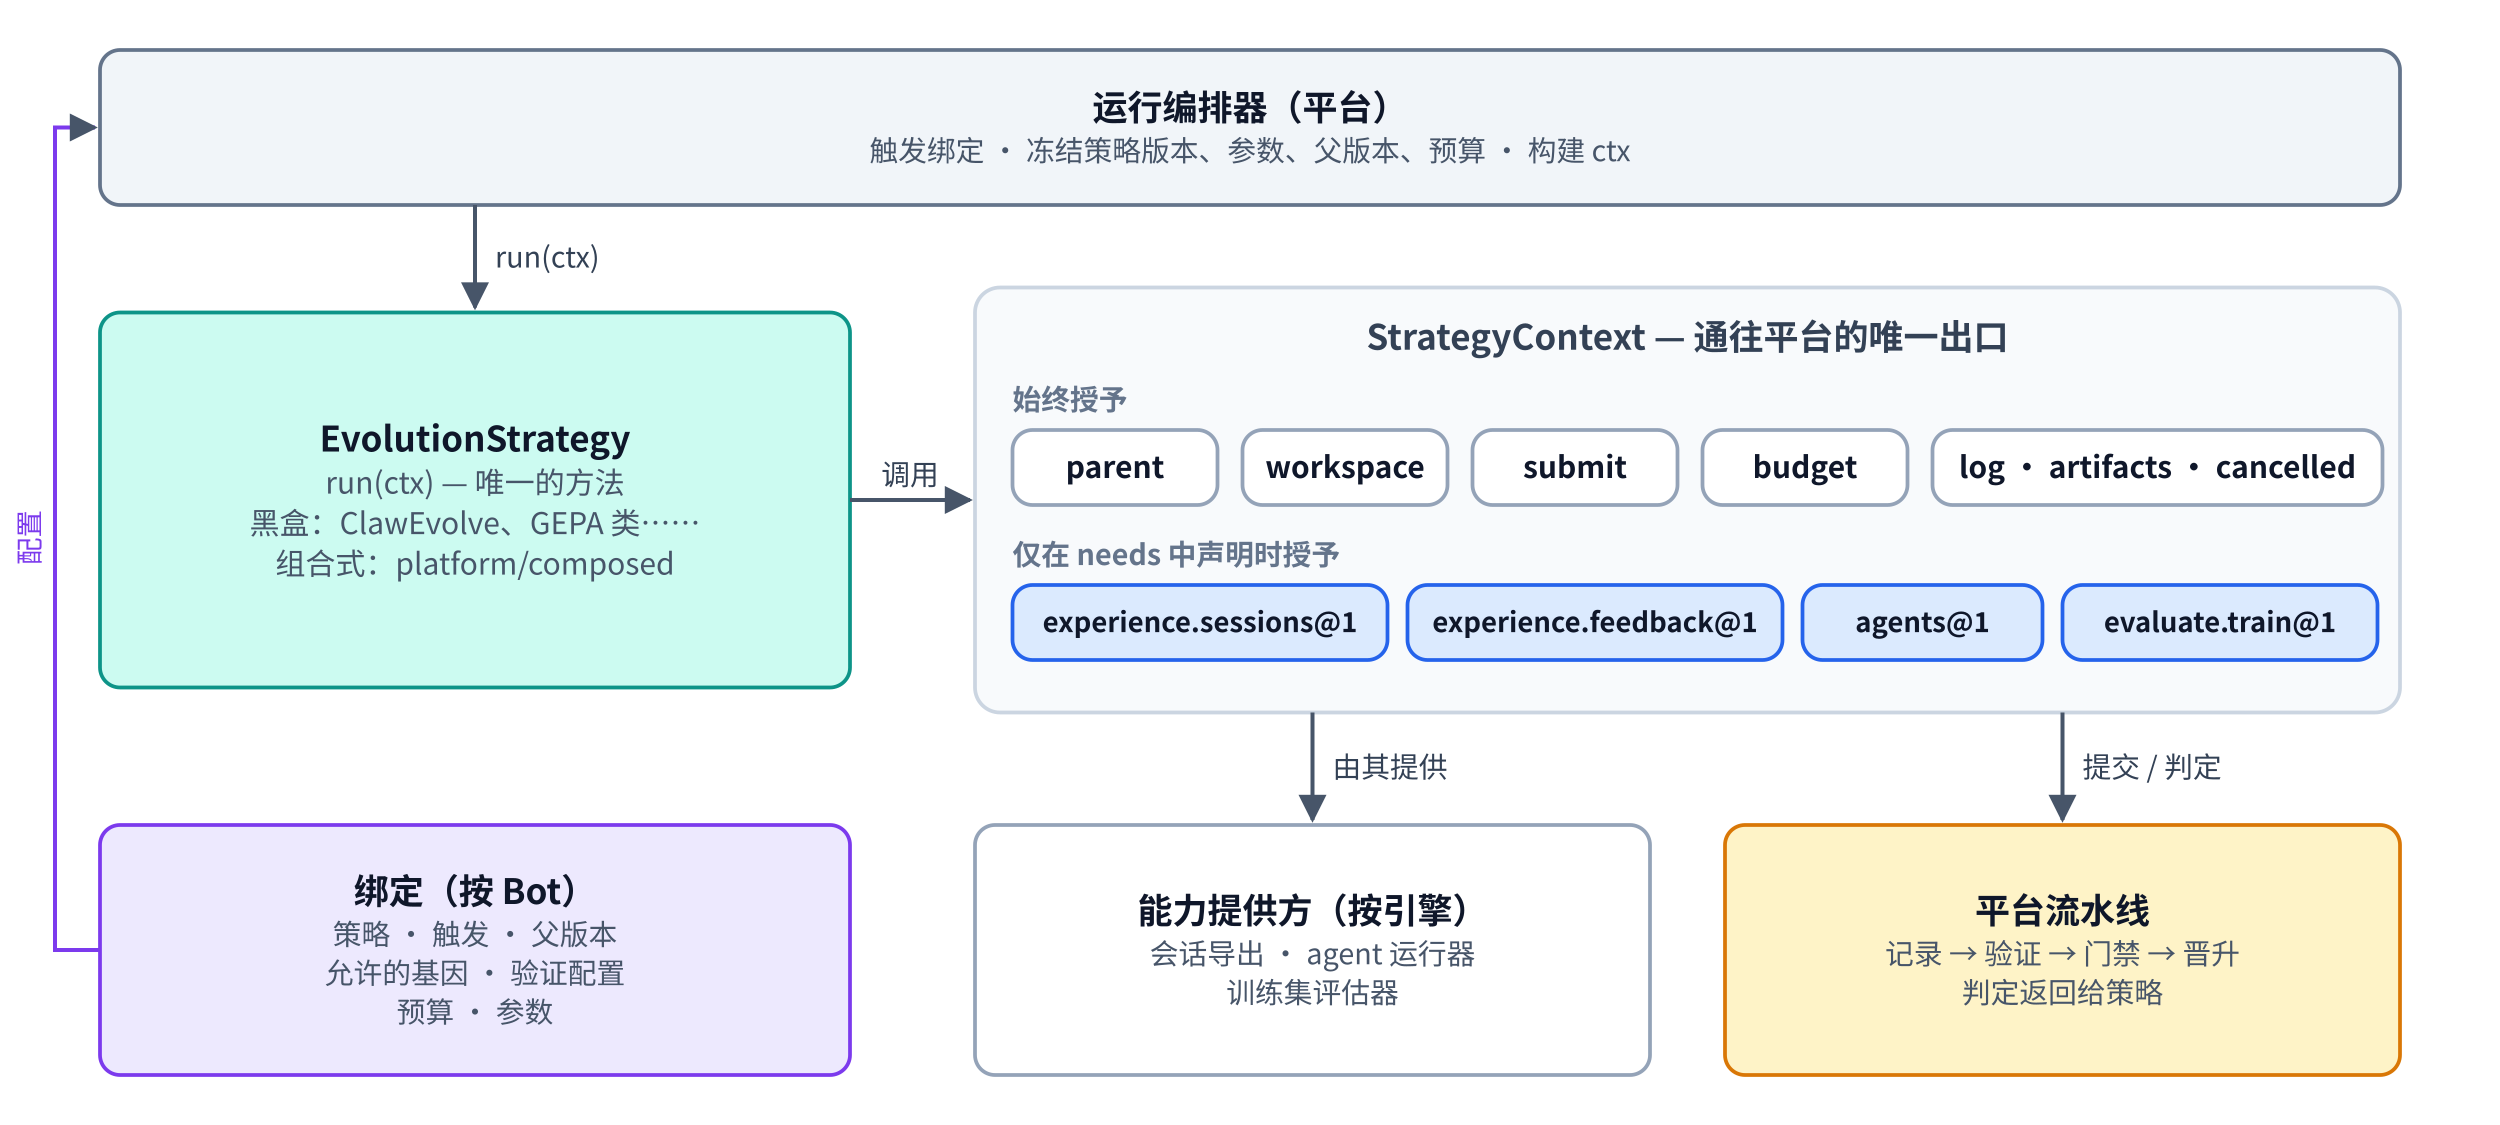
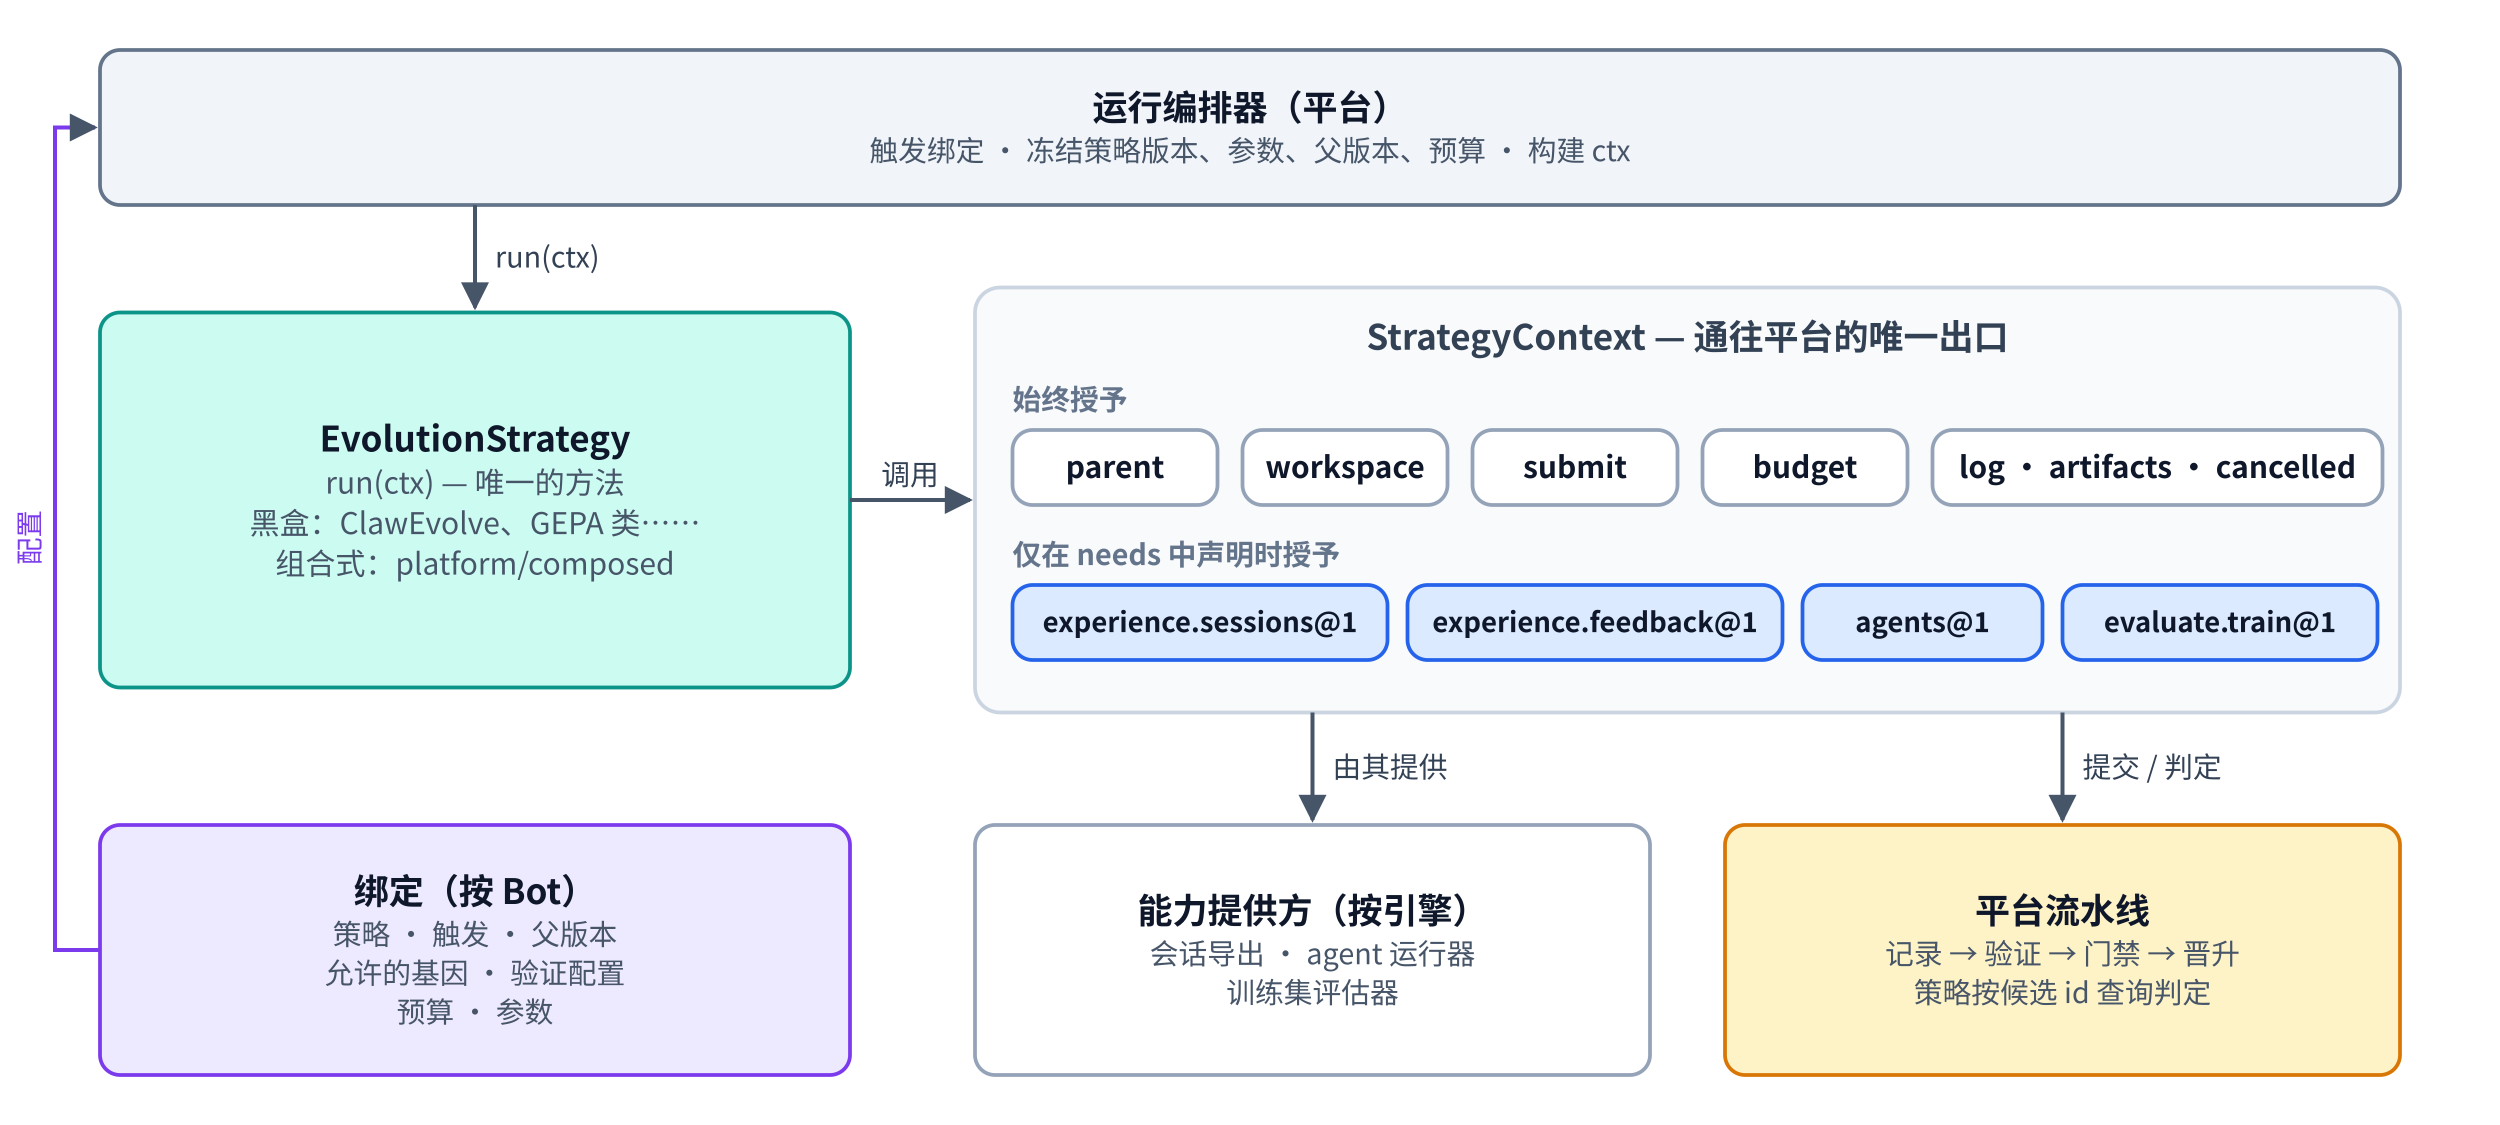
<svg xmlns="http://www.w3.org/2000/svg" width="1000" height="450" viewBox="0 0 1000 450" font-family="'PingFang SC','Hiragino Sans GB','Microsoft YaHei','Noto Sans CJK SC','Source Han Sans SC',system-ui,-apple-system,'Segoe UI',Roboto,'Helvetica Neue',Arial,sans-serif" role="img" aria-label="策略端口、上下文与绑定">
  <defs>
    <marker id="ah" viewBox="0 0 10 10" refX="9" refY="5" markerWidth="7" markerHeight="7" orient="auto-start-reverse">
      <path d="M0 0 L10 5 L0 10 z" fill="#475569" />
    </marker>
    <marker id="ahl" viewBox="0 0 10 10" refX="9" refY="5" markerWidth="6" markerHeight="6" orient="auto-start-reverse">
      <path d="M0 0 L10 5 L0 10 z" fill="#94a3b8" />
    </marker>
  </defs>
  <rect width="1000" height="450" fill="#ffffff" />
  <rect x="40" y="20" width="920" height="62" rx="8" fill="#f1f5f9" stroke="#64748b" stroke-width="1.5" />
  <text x="500.0" y="43.237" font-size="14" font-weight="600" fill="#0f172a" text-anchor="middle" dominant-baseline="middle">运行编排器（平台）</text>
  <text x="500.0" y="60.45" font-size="11.5" font-weight="400" fill="#475569" text-anchor="middle" dominant-baseline="middle">触发绑定 · 冻结策略版本、参数、父版本、预算 · 构建 ctx</text>
  <rect x="40" y="125" width="300" height="150" rx="8" fill="#ccfbf1" stroke="#0d9488" stroke-width="1.5" />
  <text x="190.0" y="175.7" font-size="14" font-weight="600" fill="#0f172a" text-anchor="middle" dominant-baseline="middle">EvolutionStrategy</text>
  <text x="190.0" y="193.25" font-size="12" font-weight="400" fill="#475569" text-anchor="middle" dominant-baseline="middle">run(ctx) — 唯一的方法</text>
  <text x="190.0" y="209.45" font-size="12" font-weight="400" fill="#475569" text-anchor="middle" dominant-baseline="middle">黑盒：ClawEvolve、GEPA 类……</text>
  <text x="190.0" y="225.65" font-size="12" font-weight="400" fill="#475569" text-anchor="middle" dominant-baseline="middle">组合式：platform/composed</text>
  <rect x="390" y="115" width="570" height="170" rx="10" fill="#f8fafc" stroke="#cbd5e1" stroke-width="1.5" />
  <text x="675" y="135" font-size="14" font-weight="700" fill="#334155" text-anchor="middle" dominant-baseline="middle">StrategyContext — 通往平台的唯一出口</text>
  <text x="405" y="160" font-size="11.5" font-weight="700" fill="#64748b" text-anchor="start" dominant-baseline="middle">始终授予</text>
  <rect x="405" y="172" width="82" height="30" rx="8" fill="#ffffff" stroke="#94a3b8" stroke-width="1.5" />
  <text x="446.0" y="187.0" font-size="12" font-weight="600" fill="#0f172a" text-anchor="middle" dominant-baseline="middle">parent</text>
  <rect x="497" y="172" width="82" height="30" rx="8" fill="#ffffff" stroke="#94a3b8" stroke-width="1.5" />
  <text x="538.0" y="187.0" font-size="12" font-weight="600" fill="#0f172a" text-anchor="middle" dominant-baseline="middle">workspace</text>
  <rect x="589" y="172" width="82" height="30" rx="8" fill="#ffffff" stroke="#94a3b8" stroke-width="1.5" />
  <text x="630.0" y="187.0" font-size="12" font-weight="600" fill="#0f172a" text-anchor="middle" dominant-baseline="middle">submit</text>
  <rect x="681" y="172" width="82" height="30" rx="8" fill="#ffffff" stroke="#94a3b8" stroke-width="1.5" />
  <text x="722.0" y="187.0" font-size="12" font-weight="600" fill="#0f172a" text-anchor="middle" dominant-baseline="middle">budget</text>
  <rect x="773" y="172" width="180" height="30" rx="8" fill="#ffffff" stroke="#94a3b8" stroke-width="1.5" />
  <text x="863.0" y="187.0" font-size="12" font-weight="600" fill="#0f172a" text-anchor="middle" dominant-baseline="middle">log · artifacts · cancelled</text>
  <text x="405" y="222" font-size="11.5" font-weight="700" fill="#64748b" text-anchor="start" dominant-baseline="middle">仅在 needs 中声明时授予</text>
  <rect x="405" y="234" width="150" height="30" rx="8" fill="#dbeafe" stroke="#2563eb" stroke-width="1.5" />
  <text x="480.0" y="249.0" font-size="11" font-weight="600" fill="#0f172a" text-anchor="middle" dominant-baseline="middle">experience.sessions@1</text>
  <rect x="563" y="234" width="150" height="30" rx="8" fill="#dbeafe" stroke="#2563eb" stroke-width="1.5" />
  <text x="638.0" y="249.0" font-size="11" font-weight="600" fill="#0f172a" text-anchor="middle" dominant-baseline="middle">experience.feedback@1</text>
  <rect x="721" y="234" width="96" height="30" rx="8" fill="#dbeafe" stroke="#2563eb" stroke-width="1.5" />
  <text x="769.0" y="249.0" font-size="11" font-weight="600" fill="#0f172a" text-anchor="middle" dominant-baseline="middle">agents@1</text>
  <rect x="825" y="234" width="126" height="30" rx="8" fill="#dbeafe" stroke="#2563eb" stroke-width="1.5" />
  <text x="888.0" y="249.0" font-size="11" font-weight="600" fill="#0f172a" text-anchor="middle" dominant-baseline="middle">evaluate.train@1</text>
  <path d="M 190 82 L 190 123" fill="none" stroke="#475569" stroke-width="1.6" marker-end="url(#ah)" />
  <text x="198" y="103" font-size="11.5" font-weight="400" fill="#334155" text-anchor="start" dominant-baseline="middle">run(ctx)</text>
  <path d="M 340 200 L 388 200" fill="none" stroke="#475569" stroke-width="1.6" marker-end="url(#ah)" />
  <text x="364" y="190" font-size="11.5" font-weight="400" fill="#334155" text-anchor="middle" dominant-baseline="middle">调用</text>
  <rect x="40" y="330" width="300" height="100" rx="8" fill="#ede9fe" stroke="#7c3aed" stroke-width="1.5" />
  <text x="190.0" y="356.712" font-size="14" font-weight="600" fill="#0f172a" text-anchor="middle" dominant-baseline="middle">绑定（按 Bot）</text>
  <text x="190.0" y="373.925" font-size="11.5" font-weight="400" fill="#475569" text-anchor="middle" dominant-baseline="middle">策略 · 触发 · 父版本</text>
  <text x="190.0" y="389.45" font-size="11.5" font-weight="400" fill="#475569" text-anchor="middle" dominant-baseline="middle">允许的基因 · 验证配置</text>
  <text x="190.0" y="404.975" font-size="11.5" font-weight="400" fill="#475569" text-anchor="middle" dominant-baseline="middle">预算 · 参数</text>
  <rect x="390" y="330" width="270" height="100" rx="8" fill="#ffffff" stroke="#94a3b8" stroke-width="1.5" />
  <text x="525.0" y="364.475" font-size="14" font-weight="600" fill="#0f172a" text-anchor="middle" dominant-baseline="middle">能力提供方（按引擎）</text>
  <text x="525.0" y="381.687" font-size="11.5" font-weight="400" fill="#475569" text-anchor="middle" dominant-baseline="middle">会话导出 · agent 运行器</text>
  <text x="525.0" y="397.212" font-size="11.5" font-weight="400" fill="#475569" text-anchor="middle" dominant-baseline="middle">训练集评估器</text>
  <rect x="690" y="330" width="270" height="100" rx="8" fill="#fef3c7" stroke="#d97706" stroke-width="1.5" />
  <text x="825.0" y="364.475" font-size="14" font-weight="600" fill="#0f172a" text-anchor="middle" dominant-baseline="middle">平台流水线</text>
  <text x="825.0" y="381.687" font-size="11.5" font-weight="400" fill="#475569" text-anchor="middle" dominant-baseline="middle">记录 → 验证 → 门禁 → 晋升</text>
-   <text x="825.0" y="397.212" font-size="11.5" font-weight="400" fill="#475569" text-anchor="middle" dominant-baseline="middle">判定返回给策略</text>
+   <text x="825.0" y="397.212" font-size="11.5" font-weight="400" fill="#475569" text-anchor="middle" dominant-baseline="middle">策略按候选 id 查询判定</text>
  <path d="M 525 285 L 525 328" fill="none" stroke="#475569" stroke-width="1.6" marker-end="url(#ah)" />
  <text x="533" y="307" font-size="11.5" font-weight="400" fill="#334155" text-anchor="start" dominant-baseline="middle">由其提供</text>
  <path d="M 825 285 L 825 328" fill="none" stroke="#475569" stroke-width="1.6" marker-end="url(#ah)" />
  <text x="833" y="307" font-size="11.5" font-weight="400" fill="#334155" text-anchor="start" dominant-baseline="middle">提交 / 判定</text>
  <path d="M 40 380 L 22 380 L 22 51 L 38 51" fill="none" stroke="#7c3aed" stroke-width="1.6" marker-end="url(#ah)" />
  <text x="12" y="215" font-size="11" font-weight="400" fill="#7c3aed" text-anchor="middle" dominant-baseline="middle" transform="rotate(-90 12 215)">配置</text>
</svg>
